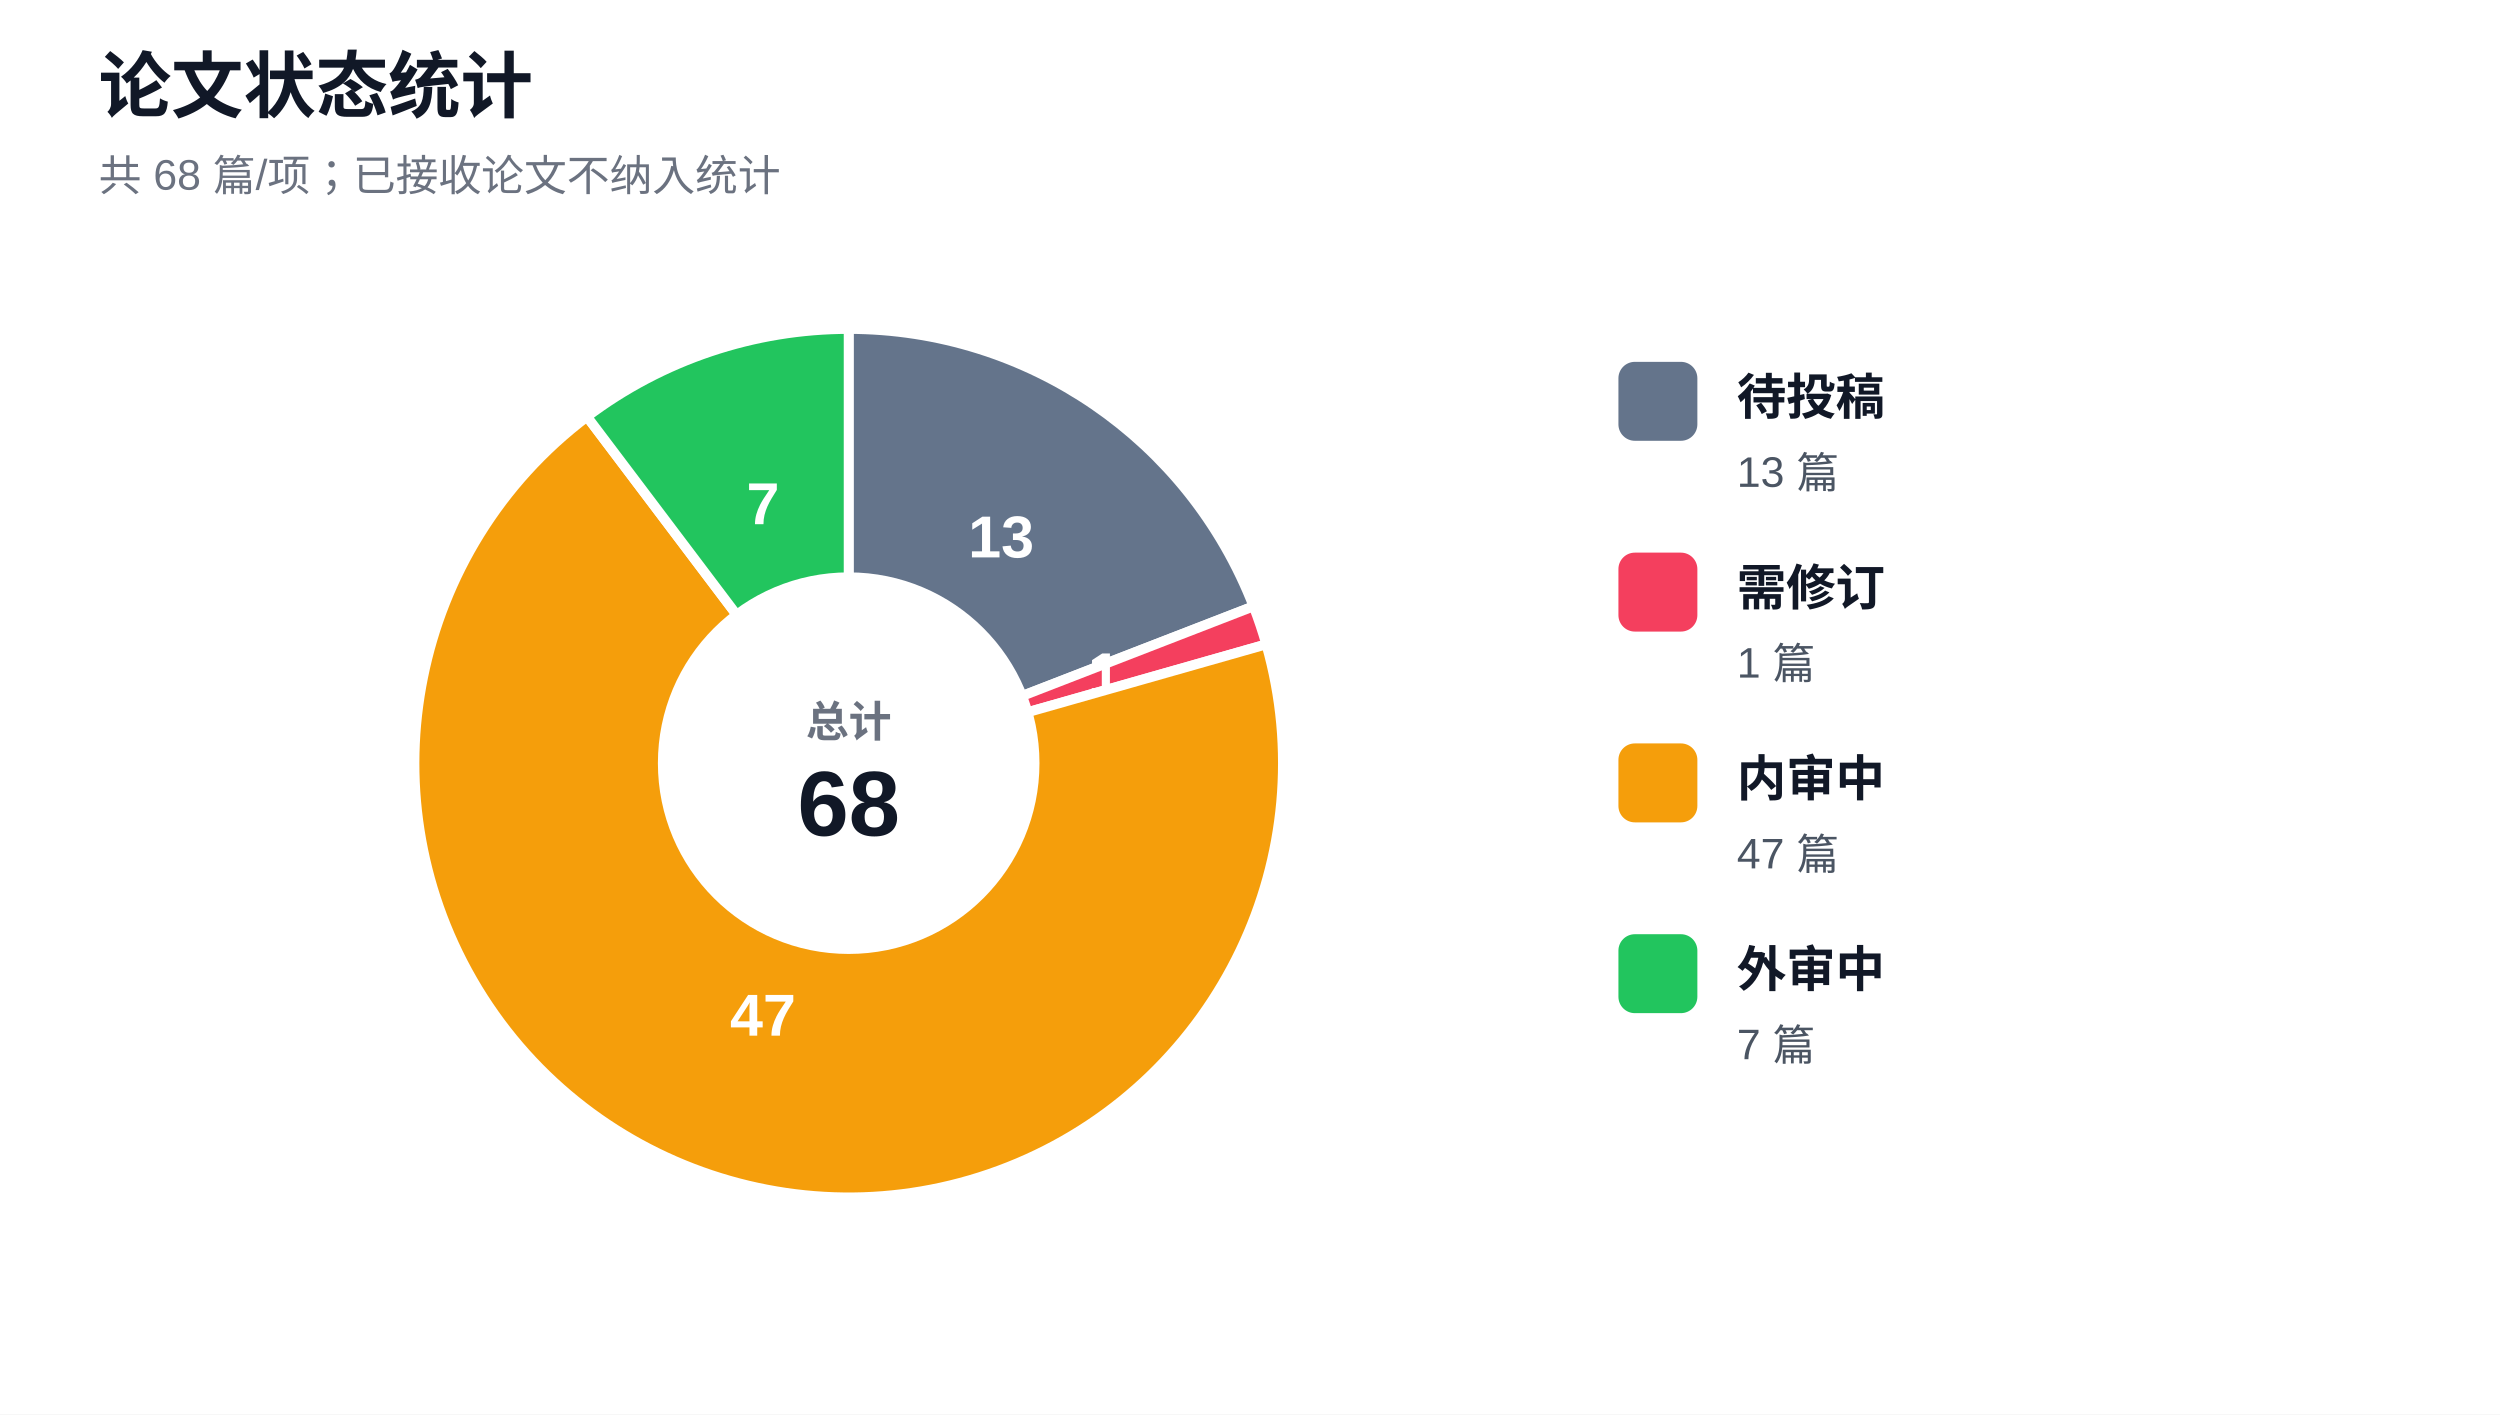
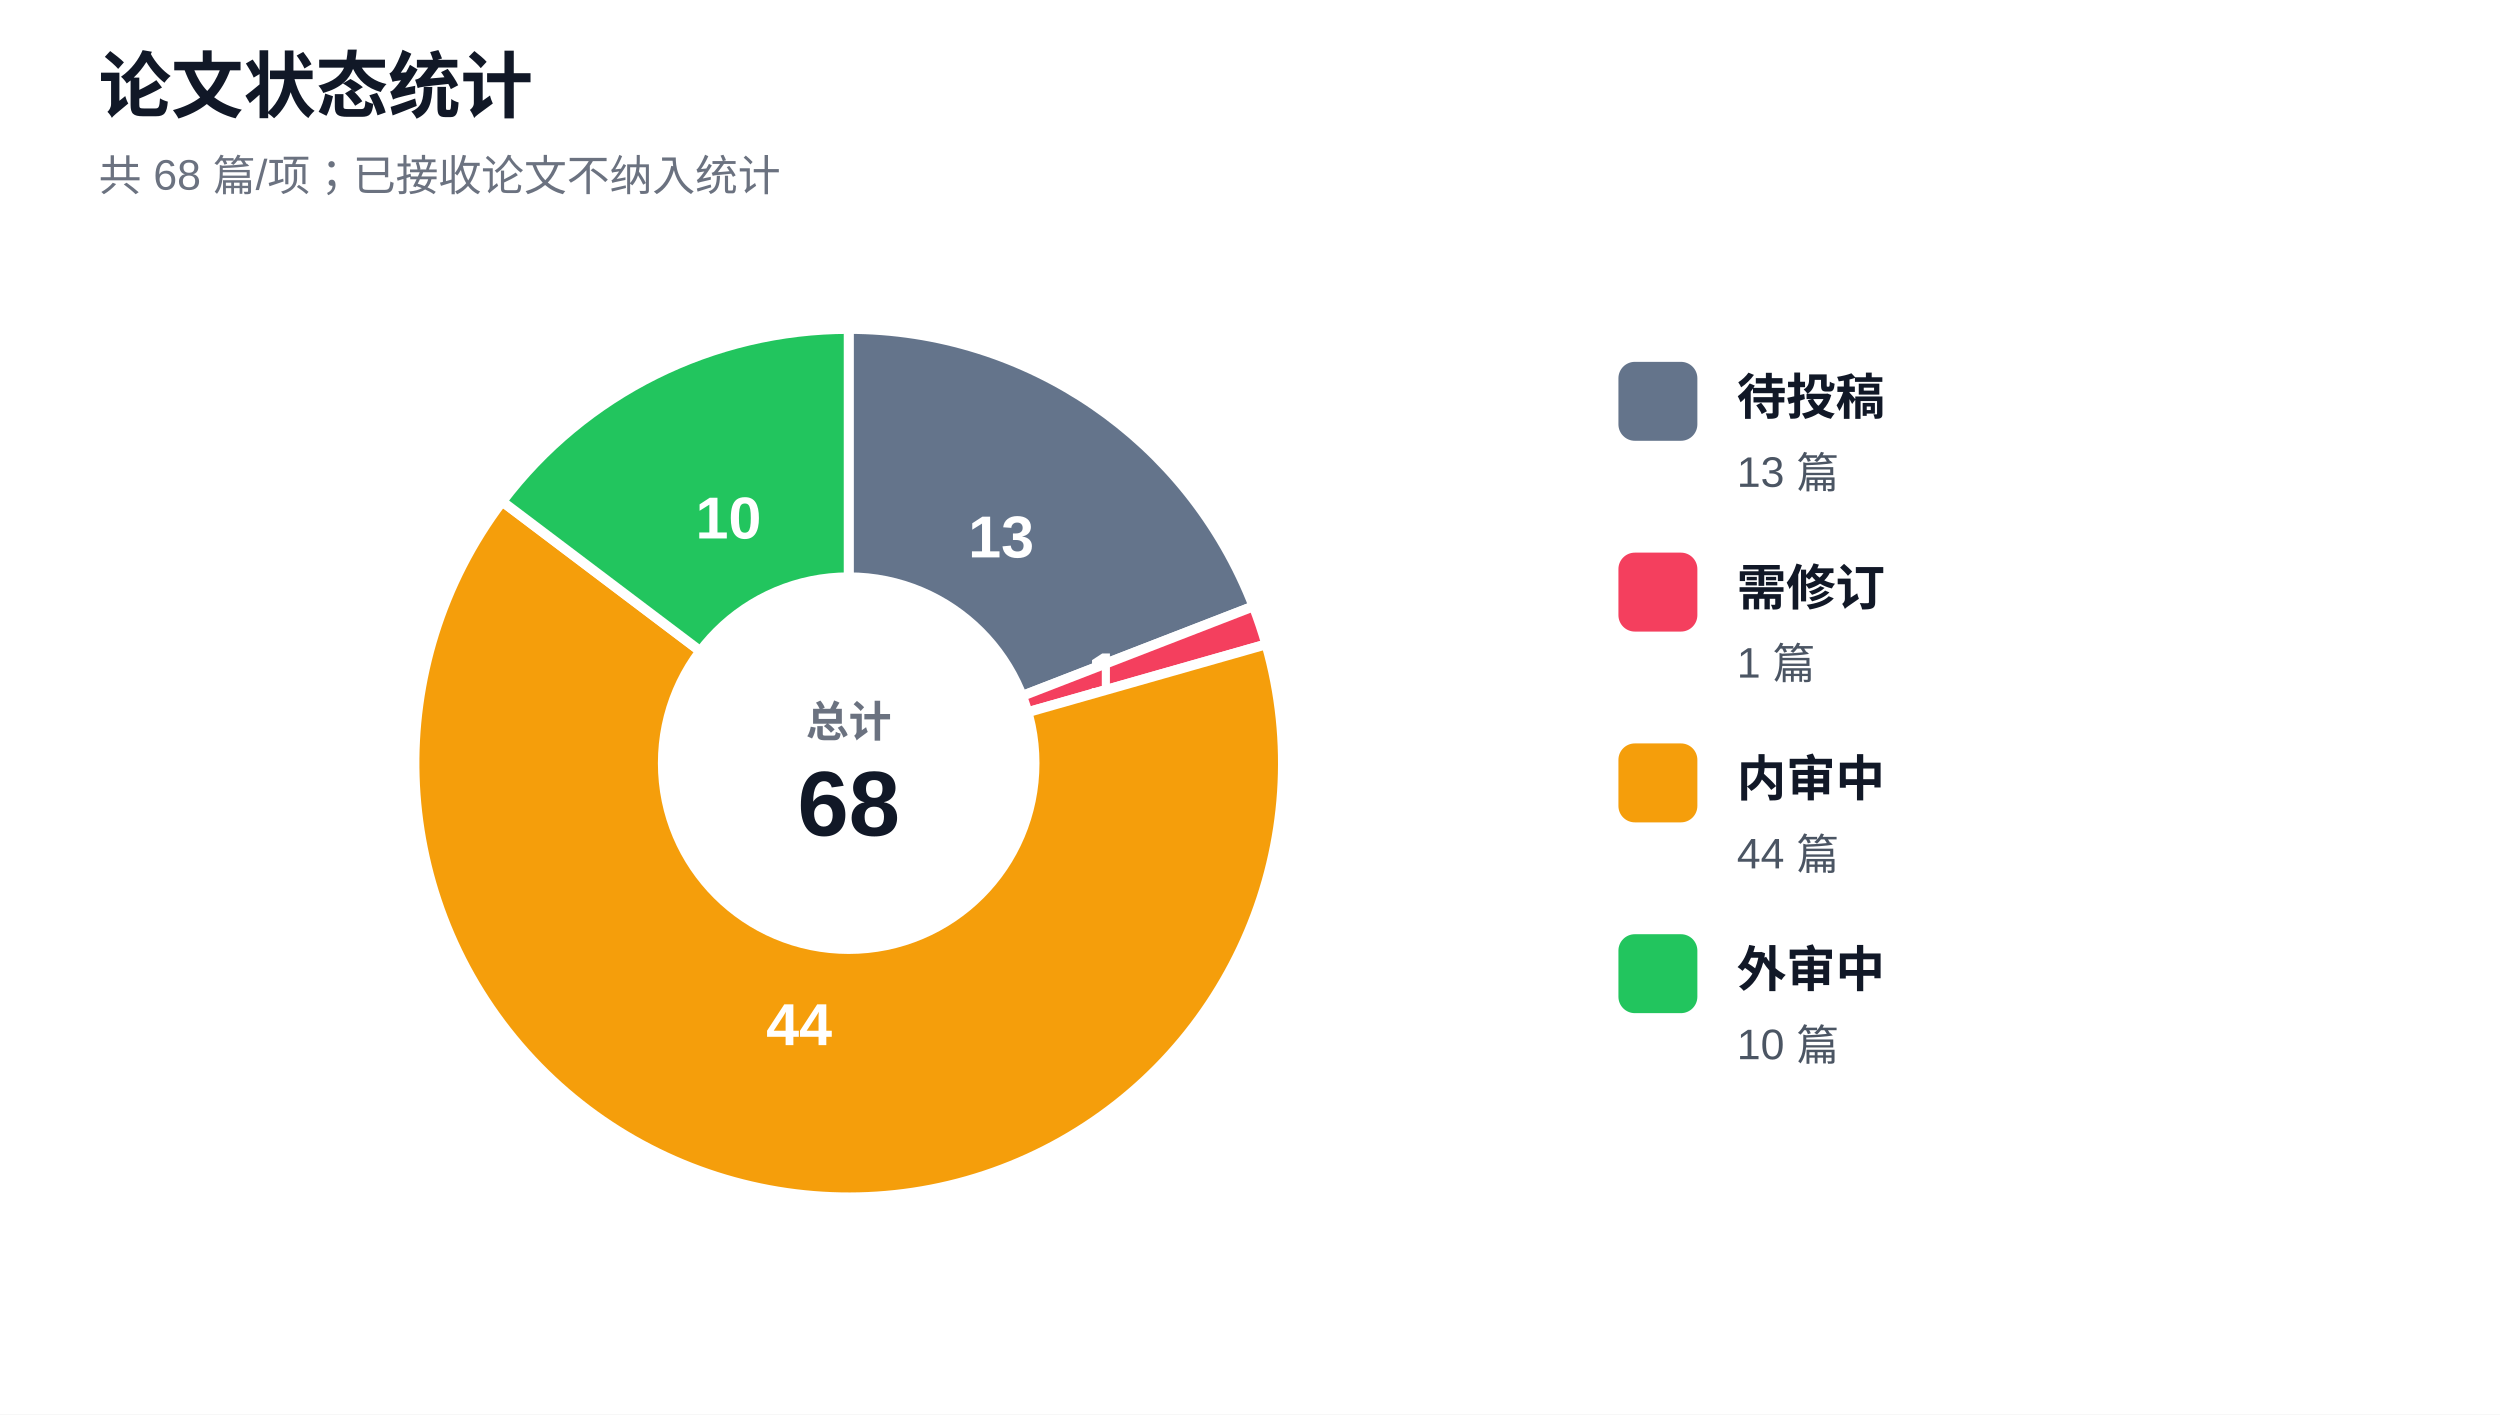
<svg xmlns="http://www.w3.org/2000/svg" width="760" height="430" viewBox="0 0 760 430" role="img" aria-labelledby="title desc">
  <rect width="760" height="430" fill="#ffffff" />
  <text x="30" y="34" fill="#111827" font-family="Arial, Microsoft YaHei, sans-serif" font-size="22" font-weight="700">论文状态统计</text>
  <text x="30" y="58" fill="#6b7280" font-family="Arial, Microsoft YaHei, sans-serif" font-size="13">共 68 篇/项；已接收论文不纳入统计</text>
  <g font-family="Arial, Microsoft YaHei, sans-serif">
    <path d="M 258 232 L 258 100 A 132 132 0 0 1 381.086 184.316 Z" fill="#64748b" stroke="#ffffff" stroke-width="3" />
    <text x="304.341" y="164.35" fill="#ffffff" font-size="18" font-weight="800" text-anchor="middle" dominant-baseline="middle">13</text>
    <path d="M 258 232 L 381.086 184.316 A 132 132 0 0 1 384.961 195.876 Z" fill="#f43f5e" stroke="#ffffff" stroke-width="3" />
    <text x="335.749" y="205.941" fill="#ffffff" font-size="18" font-weight="800" text-anchor="middle" dominant-baseline="middle">1</text>
-     <path d="M 258 232 L 384.961 195.876 A 132 132 0 1 1 178.452 126.662 Z" fill="#f59e0b" stroke="#ffffff" stroke-width="3" />
-     <text x="231.941" y="309.749" fill="#ffffff" font-size="18" font-weight="800" text-anchor="middle" dominant-baseline="middle">47</text>
-     <path d="M 258 232 L 178.452 126.662 A 132 132 0 0 1 258 100 Z" fill="#22c55e" stroke="#ffffff" stroke-width="3" />
-     <text x="231.941" y="154.251" fill="#ffffff" font-size="18" font-weight="800" text-anchor="middle" dominant-baseline="middle">7</text>
+     <path d="M 258 232 L 384.961 195.876 A 132 132 0 1 1 152.662 152.452 Z" fill="#f59e0b" stroke="#ffffff" stroke-width="3" />
+     <text x="242.933" y="312.604" fill="#ffffff" font-size="18" font-weight="800" text-anchor="middle" dominant-baseline="middle">44</text>
+     <path d="M 258 232 L 152.662 152.452 A 132 132 0 0 1 258 100 Z" fill="#22c55e" stroke="#ffffff" stroke-width="3" />
+     <text x="221.449" y="158.597" fill="#ffffff" font-size="18" font-weight="800" text-anchor="middle" dominant-baseline="middle">10</text>
    <circle cx="258" cy="232" r="58" fill="#ffffff" />
    <text x="258" y="224" fill="#6b7280" font-size="13" font-weight="700" text-anchor="middle">总计</text>
    <text x="258" y="254" fill="#111827" font-size="28" font-weight="700" text-anchor="middle">68</text>
  </g>
  <g font-family="Arial, Microsoft YaHei, sans-serif">
    <rect x="492" y="110" width="24" height="24" rx="5" fill="#64748b" />
    <text x="528" y="126" fill="#111827" font-size="15" font-weight="700">待投稿</text>
    <text x="528" y="148" fill="#4b5563" font-size="13">13 篇</text>
    <rect x="492" y="168" width="24" height="24" rx="5" fill="#f43f5e" />
    <text x="528" y="184" fill="#111827" font-size="15" font-weight="700">需修订</text>
    <text x="528" y="206" fill="#4b5563" font-size="13">1 篇</text>
    <rect x="492" y="226" width="24" height="24" rx="5" fill="#f59e0b" />
    <text x="528" y="242" fill="#111827" font-size="15" font-weight="700">内审中</text>
-     <text x="528" y="264" fill="#4b5563" font-size="13">47 篇</text>
+     <text x="528" y="264" fill="#4b5563" font-size="13">44 篇</text>
    <rect x="492" y="284" width="24" height="24" rx="5" fill="#22c55e" />
    <text x="528" y="300" fill="#111827" font-size="15" font-weight="700">外审中</text>
-     <text x="528" y="322" fill="#4b5563" font-size="13">7 篇</text>
+     <text x="528" y="322" fill="#4b5563" font-size="13">10 篇</text>
  </g>
</svg>
